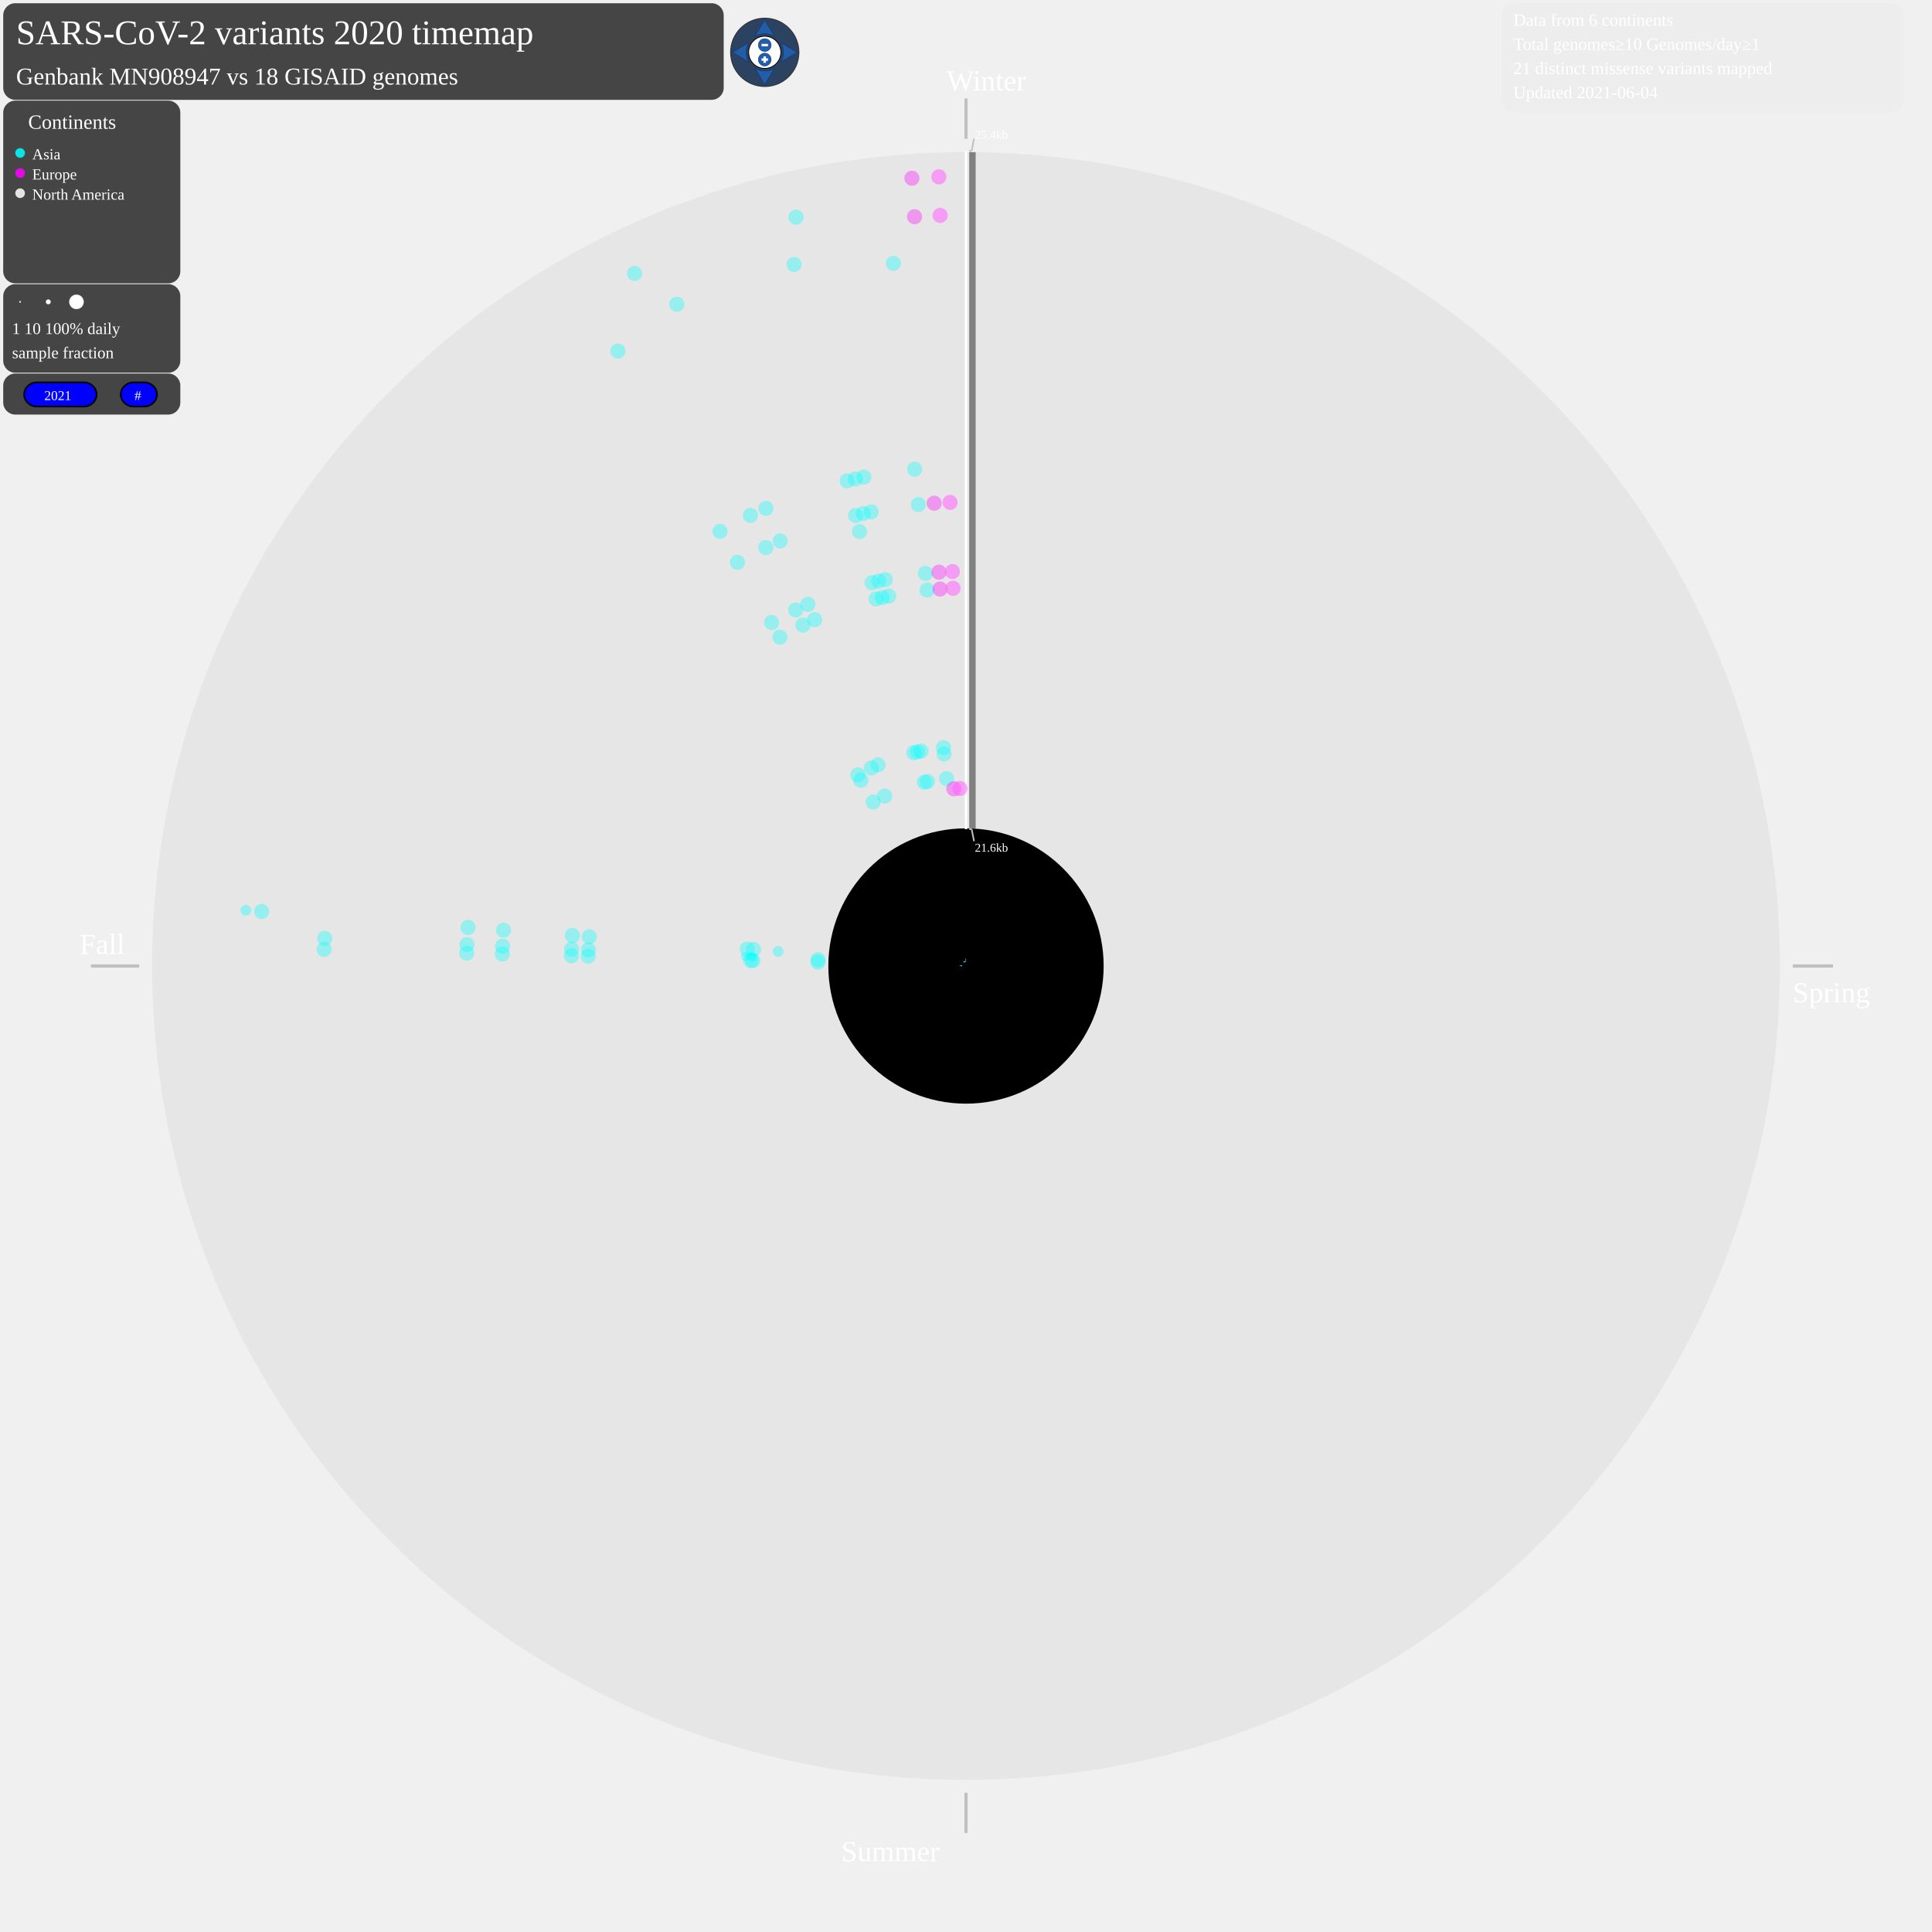
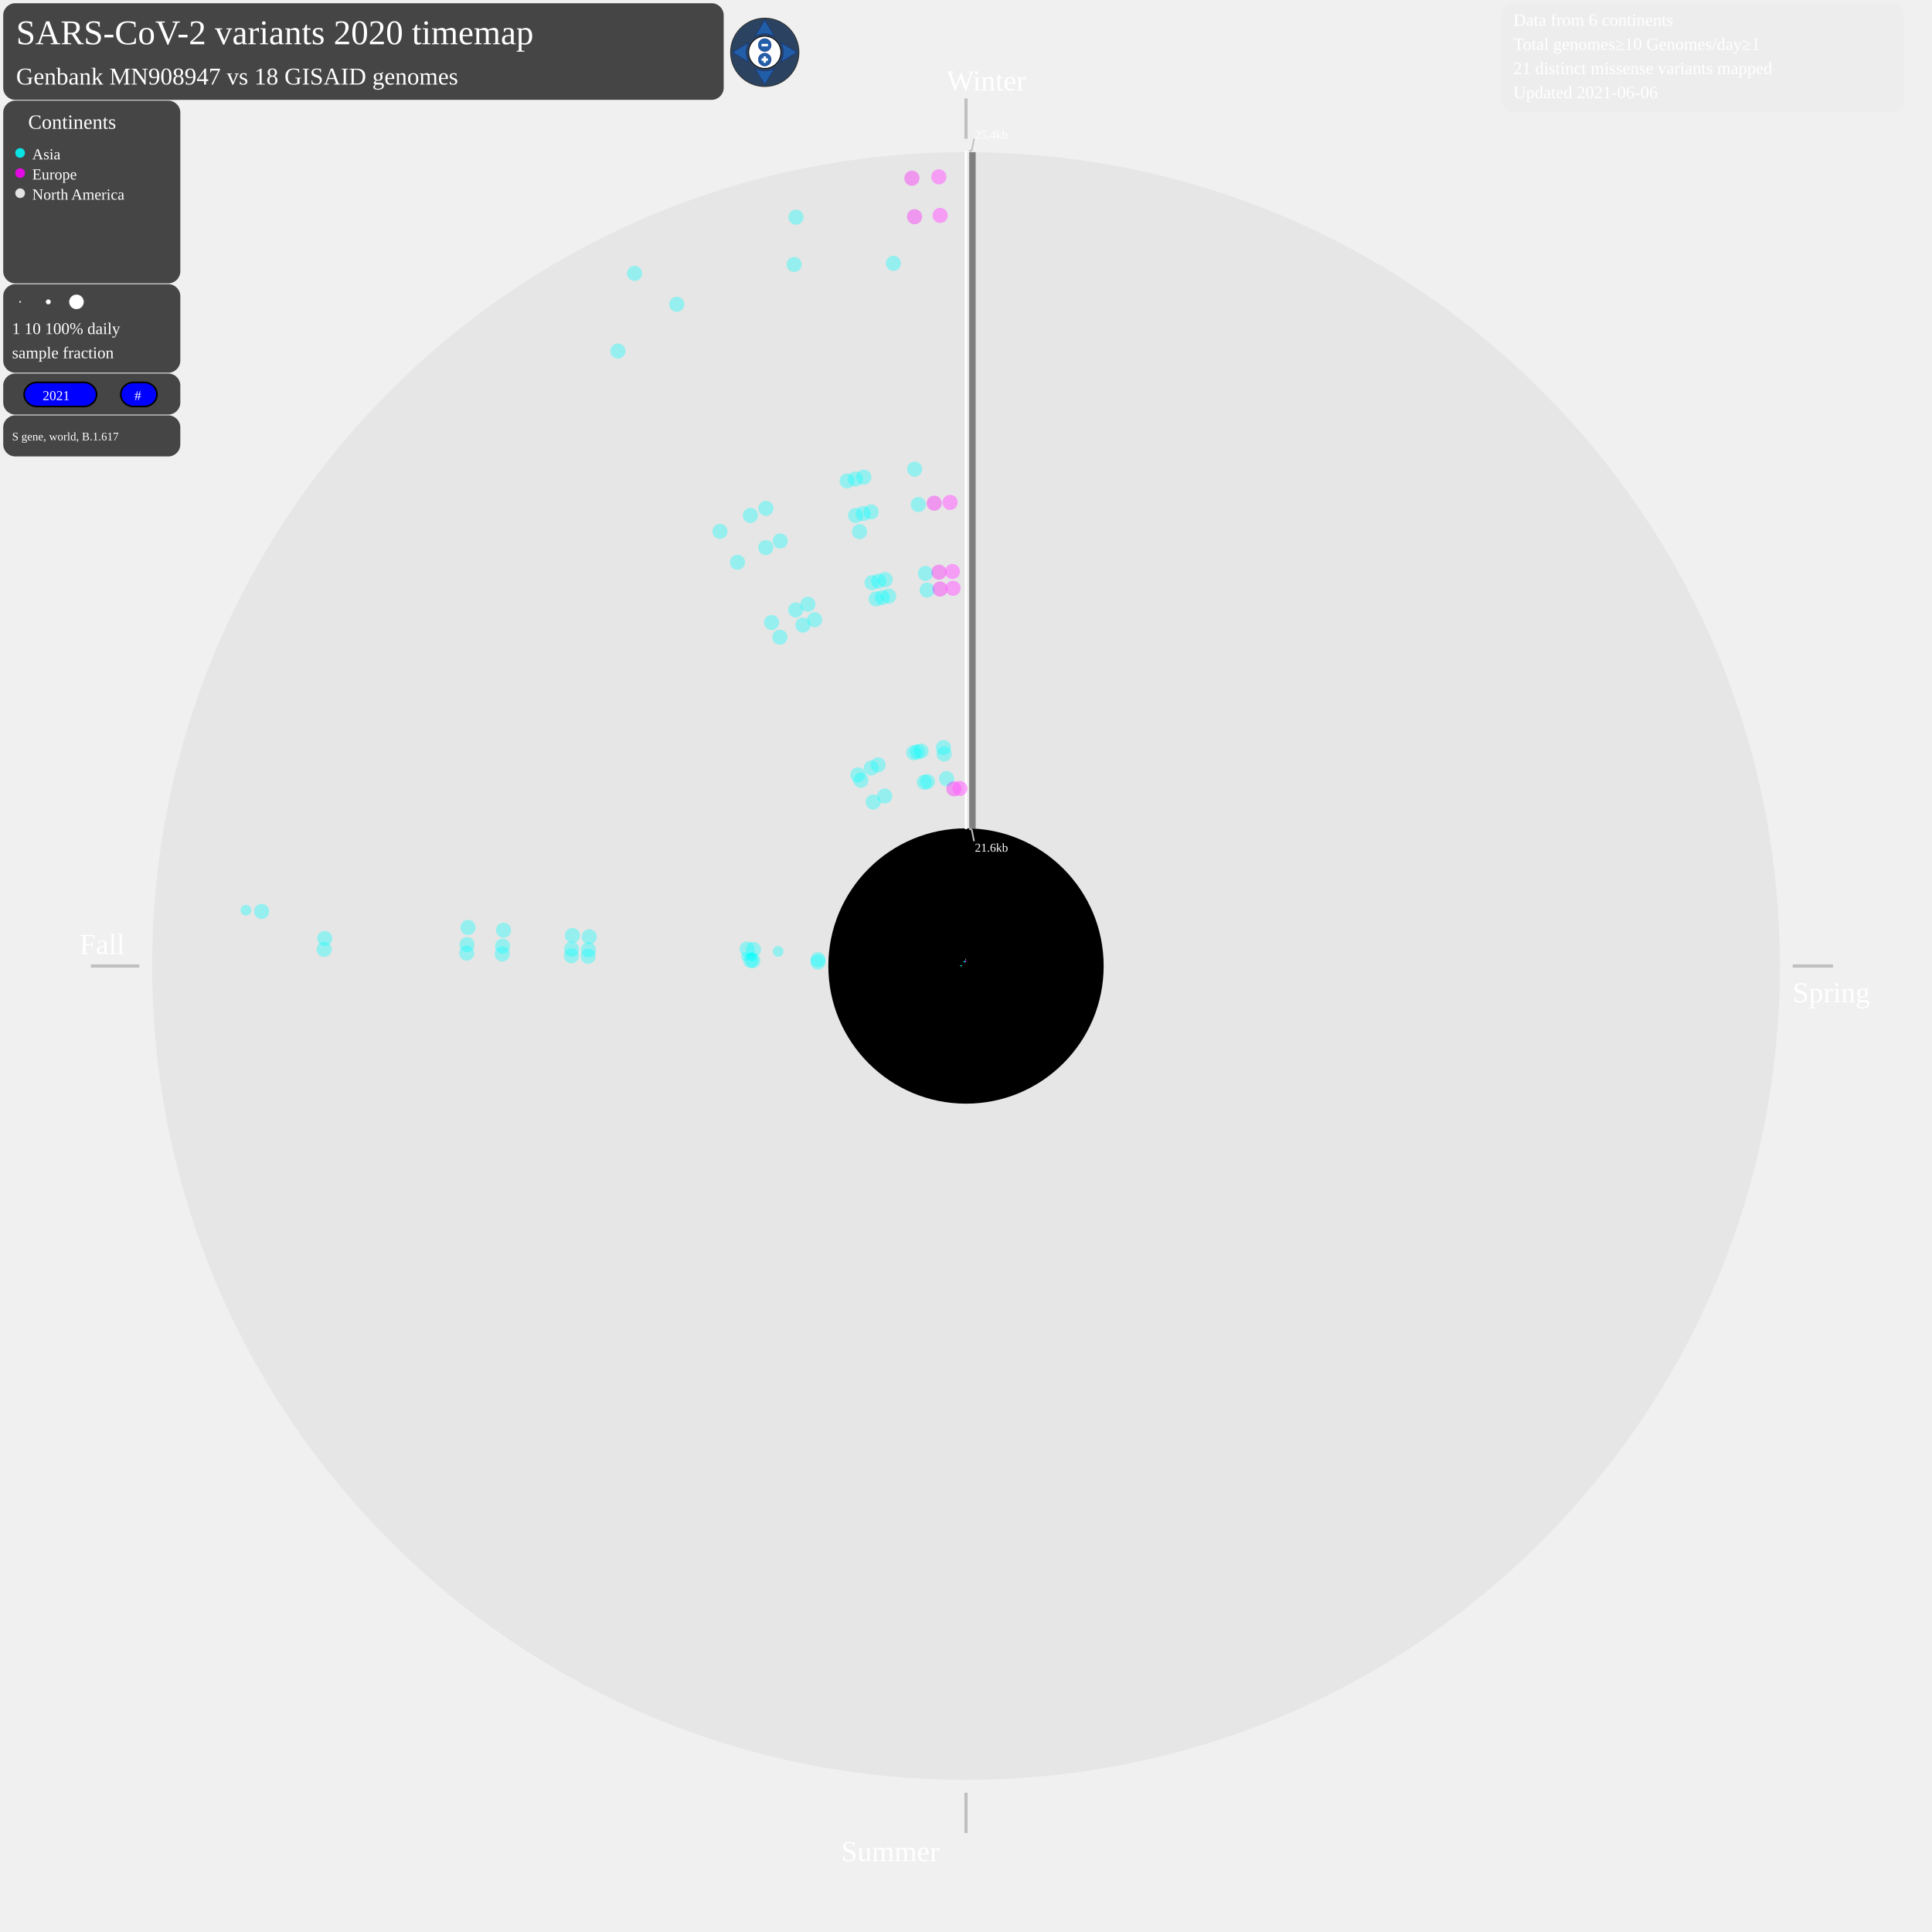
<svg xmlns="http://www.w3.org/2000/svg" width="2400" height="2400" style="background-color:black" viewBox="0 0 2400 2400" id="map-svg">
  <defs>
    <style type="text/css">
	.sb {
	stroke-width:0.8;
	stroke-opacity:0.7;
	}
	.sb:hover {
	stroke-width:0.8;
	stroke-opacity:1.0;
	}
	.compass {
	fill: #fff;
	stroke: #000;
	stroke-width: 1;
	}
	.button {
	fill: #225EA8;
	stroke: #0C2C84;
	stroke-width: 0.5;
	stroke-miterlimit:6;
	stroke-linecap: round;
	}
	.button:hover {
	stroke-width: 1;
	}
	.plus-minus {
	fill: #fff;
	pointer-events: none;
	}
	.legendcol {
	stroke: none;
	fill-opacity:0.85;
	}
	.legendcol:hover {
	fill-opacity:1.0;
	}
	.cv {
	stroke: none;
	fill-opacity:0.35;
	}
	.cv:hover {
	stroke: none;
	fill-opacity:0.8;
	}
	.Asia {
	stroke: none;
	fill-opacity:0.6;
	}
	.Asia:hover {
	stroke: none;
	fill-opacity:1.0;
	}
	.Europe {
	stroke: none;
	fill-opacity:0.6;
	}
	.Europe:hover {
	stroke: none;
	fill-opacity:1.0;
	}
	.NorthAmerica {
	stroke: none;
	fill-opacity:0.6;
	}
	.NorthAmerica:hover {
	stroke: none;
	fill-opacity:1.0;
	}
	a:link, a:visited {
	cursor: pointer;
	}
	a:hover, a:active {
	outline: dotted 2px yellow;
	}
	g:hover, g:active {
	outline: dotted 2px yellow;
	}
	.static {
	cursor: not-allowed;
	}
	.draggable, .draggable-group {
	cursor: pointer;
	}
	svg text {
	cursor: default;
	-webkit-user-select: none;
	-moz-user-select: none;
	-ms-user-select: none;
	user-select: none;
	}
	</style>
  </defs>
  <text font-size="3.6em" x="20" y="55" fill="white">SARS-CoV-2 variants 2020 timemap</text>
  <g id="matrix-group" transform="matrix(1 0 0 1 0 0)" class="draggable-group">
    <circle cx="1200" cy="1200" r="1011" style="fill:grey;stroke:black;stroke-width:0;fill-opacity:0.085;" />
    <circle cx="1200" cy="1200" r="171" style="fill:black;stroke:black;stroke-width:0;fill-opacity:1;" />
    <line x1="1200" y1="122.363" x2="1200" y2="172.363" style="stroke:silver;stroke-width:4" />
    <text font-size="3.0em" x="1176" y="112.363" fill="white">Winter</text>
    <line x1="2227" y1="1200" x2="2277" y2="1200" style="stroke:silver;stroke-width:4" />
    <text font-size="3.0em" x="2227" y="1245" fill="white">Spring</text>
    <line x1="1200" y1="2227" x2="1200" y2="2277" style="stroke:silver;stroke-width:4" />
    <text font-size="3.0em" x="1045" y="2312" fill="white">Summer</text>
    <line x1="173" y1="1200" x2="113" y2="1200" style="stroke:silver;stroke-width:4" />
    <text font-size="3.0em" x="99" y="1185" fill="white">Fall</text>
    <g>
      <line x1="1208" y1="1029" x2="1208" y2="189" style="stroke:grey;stroke-width:8" />
    </g>
    <line x1="1200" y1="187.363" x2="1200" y2="1030" style="stroke:white;stroke-width:3" />
    <line x1="1204" y1="187.363" x2="1207" y2="187.363" style="stroke:silver;stroke-width:2" />
    <line x1="1207" y1="187.363" x2="1210" y2="172.363" style="stroke:silver;stroke-width:2" />
    <line x1="1204" y1="1030" x2="1207" y2="1030" style="stroke:silver;stroke-width:2" />
    <line x1="1207" y1="1030" x2="1210" y2="1045" style="stroke:silver;stroke-width:2" />
    <text font-size="1.25em" x="1211" y="172.363" fill="white">25.4kb</text>
    <text font-size="1.25em" x="1211" y="1058" fill="white">21.6kb</text>
    <g class="Asia">
      <line x1="1195.0" y1="1199.9" x2="1193.6" y2="1199.8" style="stroke:cyan;" class="sb" />
    </g>
    <g class="Asia">
      <circle cx="1016.1" cy="1195.2" r="9.4" style="fill:cyan;" class="cv" />
    </g>
    <g class="Asia">
      <circle cx="935.3" cy="1193.2" r="9.4" style="fill:cyan;" class="cv" />
    </g>
    <g class="Asia">
      <circle cx="932.6" cy="1193.1" r="9.4" style="fill:cyan;" class="cv" />
    </g>
    <g class="Asia">
      <circle cx="730.7" cy="1187.9" r="9.4" style="fill:cyan;" class="cv" />
    </g>
    <g class="Asia">
      <circle cx="709.8" cy="1187.3" r="9.4" style="fill:cyan;" class="cv" />
    </g>
    <g class="Asia">
      <circle cx="623.9" cy="1185.1" r="9.4" style="fill:cyan;" class="cv" />
    </g>
    <g class="Asia">
      <circle cx="579.8" cy="1184.0" r="9.4" style="fill:cyan;" class="cv" />
    </g>
    <g class="Asia">
      <circle cx="402.7" cy="1179.4" r="9.4" style="fill:cyan;" class="cv" />
    </g>
    <g class="Asia">
      <line x1="1195.0" y1="1199.8" x2="1192.3" y2="1199.7" style="stroke:cyan;" class="sb" />
    </g>
    <g class="Asia">
      <circle cx="1016.2" cy="1192.1" r="9.4" style="fill:cyan;" class="cv" />
    </g>
    <g class="Asia">
      <circle cx="935.4" cy="1188.6" r="5.5" style="fill:cyan;" class="cv" />
    </g>
    <g class="Asia">
      <circle cx="932.8" cy="1188.5" r="5.5" style="fill:cyan;" class="cv" />
    </g>
    <g class="Asia">
      <circle cx="926.0" cy="1188.2" r="5.5" style="fill:cyan;" class="cv" />
    </g>
    <g class="Asia">
      <circle cx="731.0" cy="1179.9" r="9.4" style="fill:cyan;" class="cv" />
    </g>
    <g class="Asia">
      <circle cx="710.1" cy="1179.0" r="9.4" style="fill:cyan;" class="cv" />
    </g>
    <g class="Asia">
      <circle cx="624.3" cy="1175.3" r="9.4" style="fill:cyan;" class="cv" />
    </g>
    <g class="Asia">
      <circle cx="580.1" cy="1173.4" r="9.4" style="fill:cyan;" class="cv" />
    </g>
    <g class="Asia">
      <circle cx="403.4" cy="1165.8" r="9.4" style="fill:cyan;" class="cv" />
    </g>
    <g class="Asia">
      <line x1="1195.0" y1="1199.6" x2="1192.9" y2="1199.4" style="stroke:cyan;" class="sb" />
    </g>
    <g class="Asia">
      <circle cx="966.6" cy="1181.9" r="6.7" style="fill:cyan;" class="cv" />
    </g>
    <g class="Asia">
      <circle cx="936.0" cy="1179.5" r="9.4" style="fill:cyan;" class="cv" />
    </g>
    <g class="Asia">
      <circle cx="928.1" cy="1178.9" r="9.4" style="fill:cyan;" class="cv" />
    </g>
    <g class="Asia">
      <circle cx="732.0" cy="1163.7" r="9.4" style="fill:cyan;" class="cv" />
    </g>
    <g class="Asia">
      <circle cx="711.1" cy="1162.1" r="9.4" style="fill:cyan;" class="cv" />
    </g>
    <g class="Asia">
      <circle cx="625.5" cy="1155.5" r="9.4" style="fill:cyan;" class="cv" />
    </g>
    <g class="Asia">
      <circle cx="581.4" cy="1152.1" r="9.4" style="fill:cyan;" class="cv" />
    </g>
    <g class="Asia">
      <circle cx="325.0" cy="1132.2" r="9.4" style="fill:cyan;" class="cv" />
    </g>
    <g class="Asia">
      <circle cx="305.5" cy="1130.7" r="6.7" style="fill:cyan;" class="cv" />
    </g>
    <g class="Asia">
      <line x1="1197.5" y1="1195.6" x2="1196.9" y2="1194.5" style="stroke:cyan;" class="sb" />
    </g>
    <g class="Asia">
      <circle cx="1084.7" cy="996.3" r="9.4" style="fill:cyan;" class="cv" />
    </g>
    <g class="Asia">
      <circle cx="1069.4" cy="969.3" r="9.4" style="fill:cyan;" class="cv" />
    </g>
    <g class="Asia">
      <circle cx="1065.7" cy="962.6" r="9.4" style="fill:cyan;" class="cv" />
    </g>
    <g class="Asia">
      <circle cx="968.8" cy="791.5" r="9.4" style="fill:cyan;" class="cv" />
    </g>
    <g class="Asia">
      <circle cx="958.5" cy="773.3" r="9.4" style="fill:cyan;" class="cv" />
    </g>
    <g class="Asia">
      <circle cx="916.1" cy="698.5" r="9.4" style="fill:cyan;" class="cv" />
    </g>
    <g class="Asia">
      <circle cx="894.4" cy="660.1" r="9.4" style="fill:cyan;" class="cv" />
    </g>
    <g class="Asia">
      <circle cx="767.6" cy="436.1" r="9.4" style="fill:cyan;" class="cv" />
    </g>
    <g class="Asia">
      <line x1="1197.8" y1="1195.5" x2="1197.3" y2="1194.3" style="stroke:cyan;" class="sb" />
    </g>
    <g class="Asia">
      <circle cx="1099.0" cy="988.9" r="9.4" style="fill:cyan;" class="cv" />
    </g>
    <g class="Asia">
      <circle cx="1082.3" cy="954.0" r="9.4" style="fill:cyan;" class="cv" />
    </g>
    <g class="Asia">
      <circle cx="997.4" cy="776.5" r="9.4" style="fill:cyan;" class="cv" />
    </g>
    <g class="Asia">
      <circle cx="988.4" cy="757.7" r="9.4" style="fill:cyan;" class="cv" />
    </g>
    <g class="Asia">
      <circle cx="951.3" cy="680.2" r="9.4" style="fill:cyan;" class="cv" />
    </g>
    <g class="Asia">
      <circle cx="932.2" cy="640.3" r="9.4" style="fill:cyan;" class="cv" />
    </g>
    <g class="Asia">
      <circle cx="788.3" cy="339.6" r="9.4" style="fill:cyan;" class="cv" />
    </g>
    <g class="Asia">
      <line x1="1198.0" y1="1195.4" x2="1197.5" y2="1194.2" style="stroke:cyan;" class="sb" />
    </g>
    <g class="Asia">
      <circle cx="1090.8" cy="950.1" r="9.4" style="fill:cyan;" class="cv" />
    </g>
    <g class="Asia">
      <circle cx="1012.0" cy="769.8" r="9.4" style="fill:cyan;" class="cv" />
    </g>
    <g class="Asia">
      <circle cx="1003.6" cy="750.7" r="9.4" style="fill:cyan;" class="cv" />
    </g>
    <g class="Asia">
      <circle cx="969.2" cy="672.0" r="9.4" style="fill:cyan;" class="cv" />
    </g>
    <g class="Asia">
      <circle cx="951.5" cy="631.5" r="9.4" style="fill:cyan;" class="cv" />
    </g>
    <g class="Asia">
      <circle cx="840.7" cy="378.0" r="9.4" style="fill:cyan;" class="cv" />
    </g>
    <g class="Asia">
      <line x1="1198.8" y1="1195.1" x2="1198.5" y2="1193.8" style="stroke:cyan;" class="sb" />
    </g>
    <g class="Asia">
      <circle cx="1135.1" cy="935.1" r="9.4" style="fill:cyan;" class="cv" />
    </g>
    <g class="Asia">
      <circle cx="1088.3" cy="744.0" r="9.4" style="fill:cyan;" class="cv" />
    </g>
    <g class="Asia">
      <circle cx="1083.3" cy="723.8" r="9.4" style="fill:cyan;" class="cv" />
    </g>
    <g class="Asia">
      <circle cx="1067.8" cy="660.4" r="9.4" style="fill:cyan;" class="cv" />
    </g>
    <g class="Asia">
      <circle cx="1062.8" cy="640.3" r="9.4" style="fill:cyan;" class="cv" />
    </g>
    <g class="Asia">
      <circle cx="1052.3" cy="597.4" r="9.4" style="fill:cyan;" class="cv" />
    </g>
    <g class="Asia">
      <circle cx="986.5" cy="328.6" r="9.4" style="fill:cyan;" class="cv" />
    </g>
    <g class="Asia">
      <line x1="1198.9" y1="1195.1" x2="1198.6" y2="1193.8" style="stroke:cyan;" class="sb" />
    </g>
    <g class="Asia">
      <circle cx="1148.2" cy="971.7" r="9.4" style="fill:cyan;" class="cv" />
    </g>
    <g class="Asia">
      <circle cx="1139.6" cy="934.0" r="9.4" style="fill:cyan;" class="cv" />
    </g>
    <g class="Asia">
      <circle cx="1096.1" cy="742.2" r="9.4" style="fill:cyan;" class="cv" />
    </g>
    <g class="Asia">
      <circle cx="1091.5" cy="721.8" r="9.4" style="fill:cyan;" class="cv" />
    </g>
    <g class="Asia">
      <circle cx="1072.4" cy="638.0" r="9.4" style="fill:cyan;" class="cv" />
    </g>
    <g class="Asia">
      <circle cx="1062.6" cy="595.0" r="9.4" style="fill:cyan;" class="cv" />
    </g>
    <g class="Asia">
      <circle cx="988.8" cy="269.8" r="9.4" style="fill:cyan;" class="cv" />
    </g>
    <g class="Asia">
      <line x1="1199.0" y1="1195.1" x2="1198.7" y2="1193.8" style="stroke:cyan;" class="sb" />
    </g>
    <g class="Asia">
      <circle cx="1152.1" cy="970.9" r="9.4" style="fill:cyan;" class="cv" />
    </g>
    <g class="Asia">
      <circle cx="1144.2" cy="933.0" r="9.4" style="fill:cyan;" class="cv" />
    </g>
    <g class="Asia">
      <circle cx="1104.0" cy="740.5" r="9.4" style="fill:cyan;" class="cv" />
    </g>
    <g class="Asia">
      <circle cx="1099.7" cy="720.0" r="9.4" style="fill:cyan;" class="cv" />
    </g>
    <g class="Asia">
      <circle cx="1082.2" cy="635.9" r="9.4" style="fill:cyan;" class="cv" />
    </g>
    <g class="Asia">
      <circle cx="1073.1" cy="592.7" r="9.4" style="fill:cyan;" class="cv" />
    </g>
    <g class="Asia">
      <line x1="1199.5" y1="1195.0" x2="1199.3" y2="1193.7" style="stroke:cyan;" class="sb" />
    </g>
    <g class="Asia">
      <circle cx="1175.9" cy="967.2" r="9.4" style="fill:cyan;" class="cv" />
    </g>
    <g class="Asia">
      <circle cx="1172.8" cy="936.6" r="9.4" style="fill:cyan;" class="cv" />
    </g>
    <g class="Asia">
      <circle cx="1172.0" cy="928.7" r="9.4" style="fill:cyan;" class="cv" />
    </g>
    <g class="Asia">
      <circle cx="1151.7" cy="733.0" r="9.4" style="fill:cyan;" class="cv" />
    </g>
    <g class="Asia">
      <circle cx="1149.6" cy="712.3" r="9.4" style="fill:cyan;" class="cv" />
    </g>
    <g class="Asia">
      <circle cx="1140.8" cy="626.8" r="9.4" style="fill:cyan;" class="cv" />
    </g>
    <g class="Asia">
      <circle cx="1136.2" cy="582.8" r="9.4" style="fill:cyan;" class="cv" />
    </g>
    <g class="Asia">
      <circle cx="1109.8" cy="327.1" r="9.4" style="fill:cyan;" class="cv" />
    </g>
    <g class="Europe">
      <line x1="1199.7" y1="1195.0" x2="1199.6" y2="1193.7" style="stroke:fuchsia;" class="sb" />
    </g>
    <g class="Europe">
      <circle cx="1184.9" cy="979.9" r="9.4" style="fill:fuchsia;" class="cv" />
    </g>
    <g class="Europe">
      <circle cx="1167.8" cy="731.7" r="9.4" style="fill:fuchsia;" class="cv" />
    </g>
    <g class="Europe">
      <circle cx="1166.4" cy="710.8" r="9.4" style="fill:fuchsia;" class="cv" />
    </g>
    <g class="Europe">
      <circle cx="1160.5" cy="625.1" r="9.4" style="fill:fuchsia;" class="cv" />
    </g>
    <g class="Europe">
      <circle cx="1136.1" cy="269.2" r="9.4" style="fill:fuchsia;" class="cv" />
    </g>
    <g class="Europe">
      <circle cx="1132.8" cy="221.4" r="9.4" style="fill:fuchsia;" class="cv" />
    </g>
    <g class="Europe">
      <line x1="1199.8" y1="1195.0" x2="1199.7" y2="1192.3" style="stroke:fuchsia;" class="sb" />
    </g>
    <g class="NorthAmerica">
      <line x1="1199.7" y1="1192.3" x2="1199.7" y2="1190.9" style="stroke:white;" class="sb" />
    </g>
    <g class="NorthAmerica">
      <circle cx="1192.4" cy="979.5" r="9.4" style="fill:white;" class="cv" />
    </g>
    <g class="Europe">
      <circle cx="1192.4" cy="979.5" r="9.4" style="fill:fuchsia;" class="cv" />
    </g>
    <g class="NorthAmerica">
      <circle cx="1183.9" cy="730.8" r="9.4" style="fill:white;" class="cv" />
    </g>
    <g class="Europe">
      <circle cx="1183.9" cy="730.8" r="9.4" style="fill:fuchsia;" class="cv" />
    </g>
    <g class="NorthAmerica">
      <circle cx="1183.1" cy="710.0" r="9.4" style="fill:white;" class="cv" />
    </g>
    <g class="Europe">
      <circle cx="1183.1" cy="710.0" r="9.4" style="fill:fuchsia;" class="cv" />
    </g>
    <g class="NorthAmerica">
      <circle cx="1180.2" cy="624.1" r="9.4" style="fill:white;" class="cv" />
    </g>
    <g class="Europe">
      <circle cx="1180.2" cy="624.1" r="9.4" style="fill:fuchsia;" class="cv" />
    </g>
    <g class="NorthAmerica">
      <circle cx="1167.9" cy="267.6" r="9.4" style="fill:white;" class="cv" />
    </g>
    <g class="Europe">
      <circle cx="1167.9" cy="267.6" r="9.4" style="fill:fuchsia;" class="cv" />
    </g>
    <g class="NorthAmerica">
      <circle cx="1166.3" cy="219.7" r="9.4" style="fill:white;" class="cv" />
    </g>
    <g class="Europe">
      <circle cx="1166.3" cy="219.7" r="9.4" style="fill:fuchsia;" class="cv" />
    </g>
  </g>
  <rect x="4" y="4" width="895" height="120" rx="15" style="fill:#1B1B1B;stroke-width:0;fill-opacity:0.8;" />
  <a href="https://bcgsc.github.io/SARS2">
    <text font-size="3.6em" x="20" y="55" fill="white">SARS-CoV-2 variants 2020 timemap</text>
  </a>
  <text font-size="2.5em" x="20" y="105" fill="white">Genbank MN908947 vs 18 GISAID genomes</text>
  <circle cx="950" cy="65" r="43" fill="black" opacity="0.8" />
  <circle cx="950" cy="65" r="42" fill="#225EA8" opacity="0.4" />
  <path class="button" d="M950 25 l12   20 a40, 70 0 0,0 -24,  0z" />
  <path class="button" d="M910 65 l20  -12 a70, 40 0 0,0   0, 24z" />
  <path class="button" d="M950 105 l12  -20 a40, 70 0 0,1 -24,  0z" />
  <path class="button" d="M990 65 l-20 -12 a70, 40 0 0,1   0, 24z" />
  <circle class="compass" cx="950" cy="65" r="20" />
  <circle class="button" cx="950" cy="56" r="8" />
  <circle class="button" cx="950" cy="74" r="8" />
  <rect class="plus-minus" x="946" y="54.5" width="8" height="3" />
  <rect class="plus-minus" x="946" y="72.5" width="8" height="3" />
  <rect class="plus-minus" x="948.5" y="70" width="3" height="8" />
  <rect x="4" y="125" width="220" height="227" rx="15" style="fill:#1B1B1B;stroke-width:0;fill-opacity:0.8;" />
  <rect x="4" y="353" width="220" height="110" rx="15" style="fill:#1B1B1B;stroke-width:0;fill-opacity:0.8;" />
  <rect x="4" y="464" width="220" height="51" rx="15" style="fill:#1B1B1B;stroke-width:0;fill-opacity:0.8;" />
  <rect x="150" y="475" width="45" height="30" rx="16" style="fill:blue;stroke:black;stroke-width:2;" />
  <rect x="30" y="475" width="90" height="30" rx="16" style="fill:blue;stroke:black;stroke-width:2;" />
+   <rect x="4" y="516" width="220" height="51" rx="15" style="fill:#1B1B1B;stroke-width:0;fill-opacity:0.8;" />
+   <text font-size="1.2em" x="15" y="547" fill="white">S gene, world, B.1.617</text>
  <a href="https://bcgsc.github.io/SARS2_2021/2021ratioSARS2spike_B1617.svg">
-     <text font-size="1.4em" x="55" y="497" fill="white">2021</text>
+     <text font-size="1.4em" x="53" y="497" fill="white">2021</text>
  </a>
  <a href="https://bcgsc.github.io/SARS2/2020SARS2spike_B1617.svg">
    <text font-size="1.4em" x="167" y="497" fill="white">#</text>
  </a>
  <text font-size="2.1em" x="35" y="160" fill="white">Continents</text>
  <g class="Asia">
    <circle cx="25" cy="190" r="6" style="fill:cyan;stroke:black;stroke-width:0;" class="legendcol" />
  </g>
  <text font-size="1.6em" x="40" y="198" fill="white">Asia</text>
  <g class="Europe">
    <circle cx="25" cy="215" r="6" style="fill:fuchsia;stroke:black;stroke-width:0;" class="legendcol" />
  </g>
  <text font-size="1.6em" x="40" y="223" fill="white">Europe</text>
  <g class="NorthAmerica">
    <circle cx="25" cy="240" r="6" style="fill:white;stroke:black;stroke-width:0;" class="legendcol" />
  </g>
  <text font-size="1.6em" x="40" y="248" fill="white">North America</text>
  <circle cx="25" cy="375" r="1" style="fill:white;stroke:lightgrey;stroke-width:0.2;" />
  <circle cx="60" cy="375" r="3" style="fill:white;stroke:lightgrey;stroke-width:0.2;" />
  <circle cx="95" cy="375" r="9" style="fill:white;stroke:lightgrey;stroke-width:0.2;" />
  <text font-size="1.7em" x="15" y="415" fill="white">1      10        100% daily</text>
  <text font-size="1.7em" x="15" y="445" fill="white">sample fraction</text>
  <rect x="1865" y="4" width="500" height="135" rx="15" style="fill:gainsboro;stroke-width:0;fill-opacity:0.15;" />
  <text font-size="1.8em" x="1880" y="32" fill="white">Data from 6 continents</text>
  <text font-size="1.8em" x="1880" y="62" fill="white">Total genomes≥10  Genomes/day≥1</text>
  <text font-size="1.8em" x="1880" y="92" fill="white">21 distinct missense variants mapped</text>
-   <text font-size="1.8em" x="1880" y="122" fill="white">Updated 2021-06-04</text>
+   <text font-size="1.8em" x="1880" y="122" fill="white">Updated 2021-06-06</text>
</svg>
